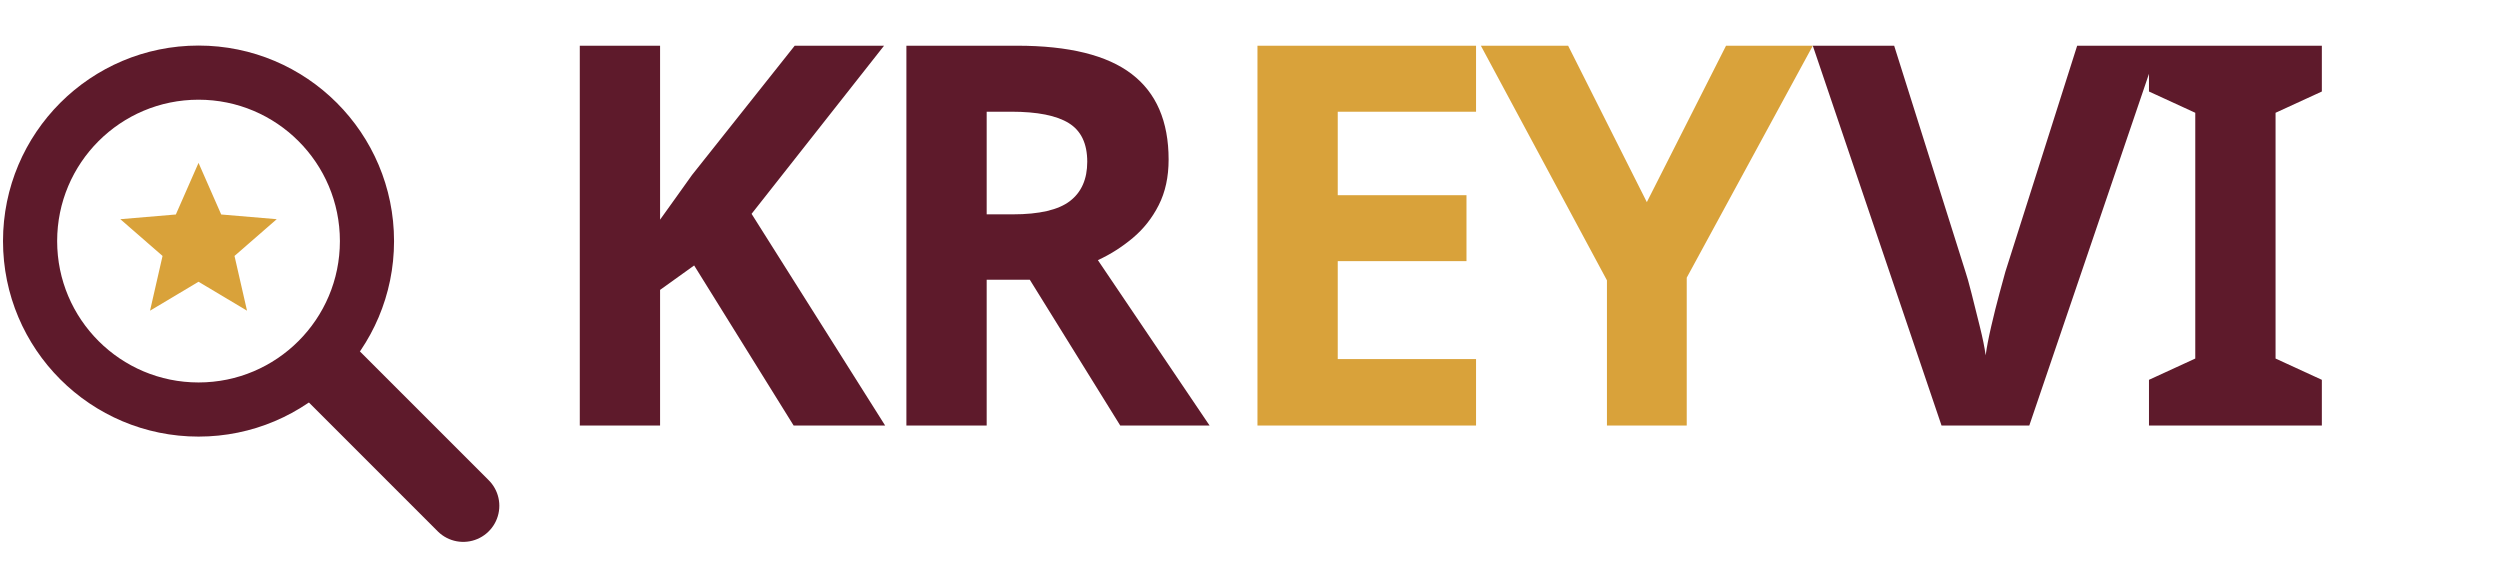
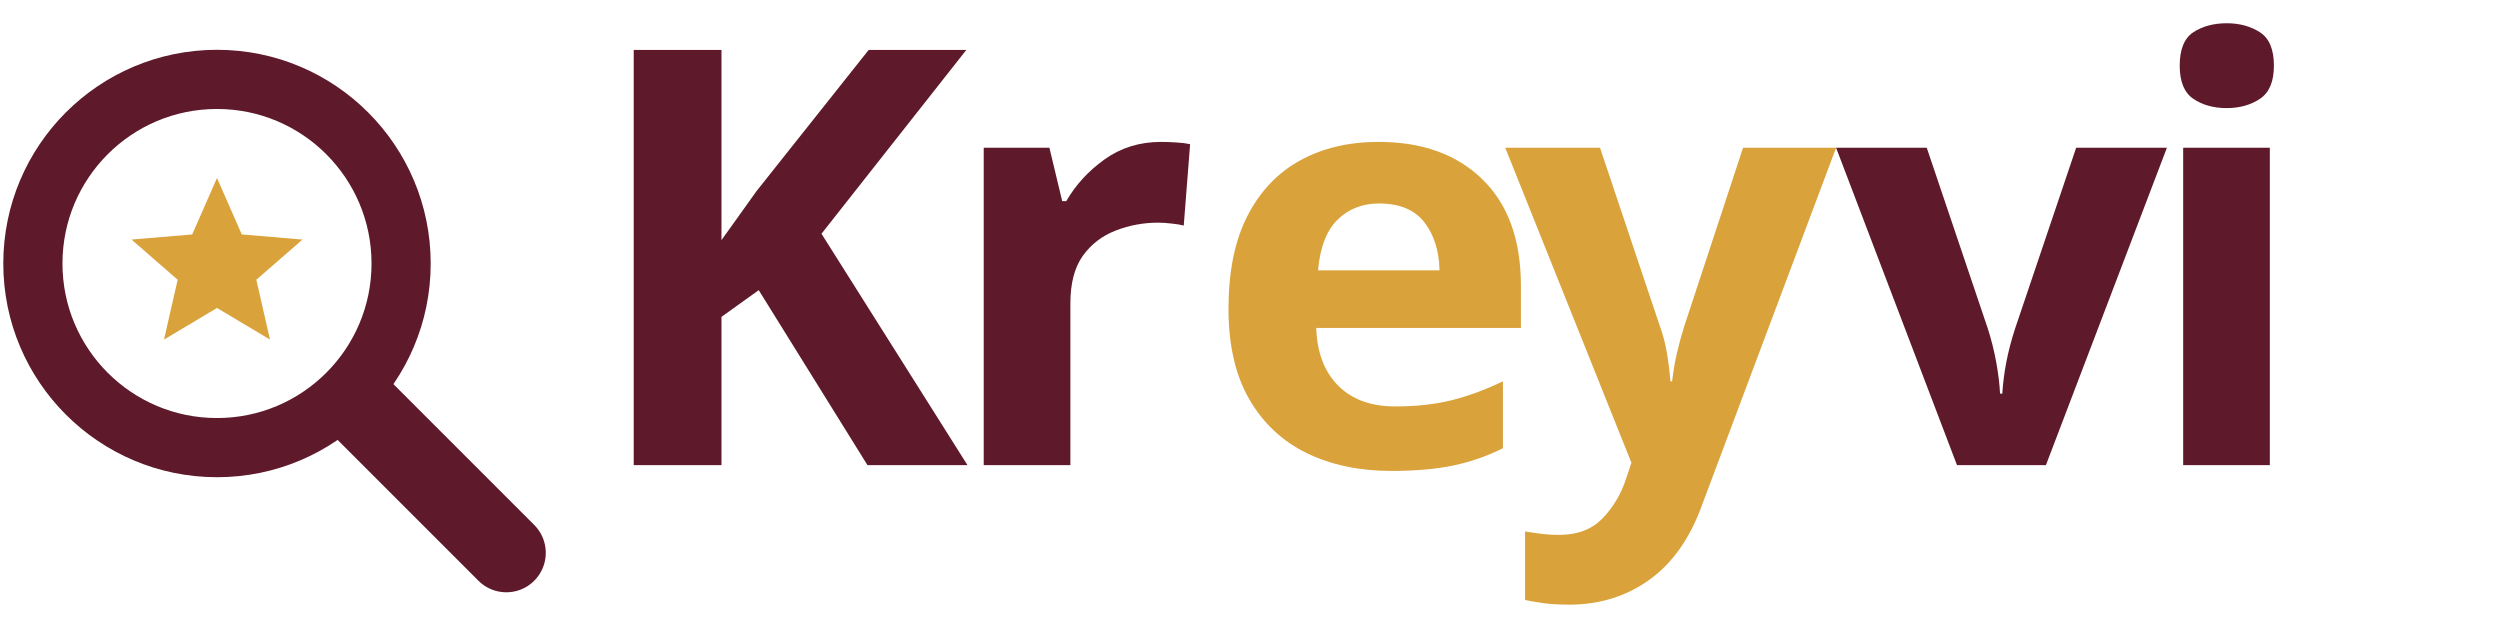
- <svg xmlns="http://www.w3.org/2000/svg" viewBox="0 0 470 110" width="470" height="110">
+ <svg xmlns="http://www.w3.org/2000/svg" viewBox="0 0 430 110" width="430" height="110">
  <g transform="translate(0 8) scale(1.131) translate(-9 -9)">
    <circle cx="42" cy="42" r="28" fill="none" stroke="#5E1A2B" stroke-width="9" />
    <path d="M63 63 L86 86" stroke="#5E1A2B" stroke-width="12" stroke-linecap="round" />
    <path d="M12 2l2.9 6.6 7.1.6-5.4 4.7 1.6 7-6.2-3.7-6.2 3.7 1.6-7L2 9.2l7.1-.6z" fill="#D9A23A" transform="translate(26.4 26.4) scale(1.3)" />
  </g>
-   <text x="100" y="80" font-family="Bricolage Grotesque, sans-serif" font-weight="800" font-size="100" letter-spacing="-5" fill="#5E1A2B">KR<tspan fill="#D9A23A">EY</tspan>VI</text>
+   <text x="100" y="80" font-family="Bricolage Grotesque, sans-serif" font-weight="800" font-size="100" letter-spacing="-5" fill="#5E1A2B">Kr<tspan fill="#D9A23A">ey</tspan>vi</text>
</svg>
